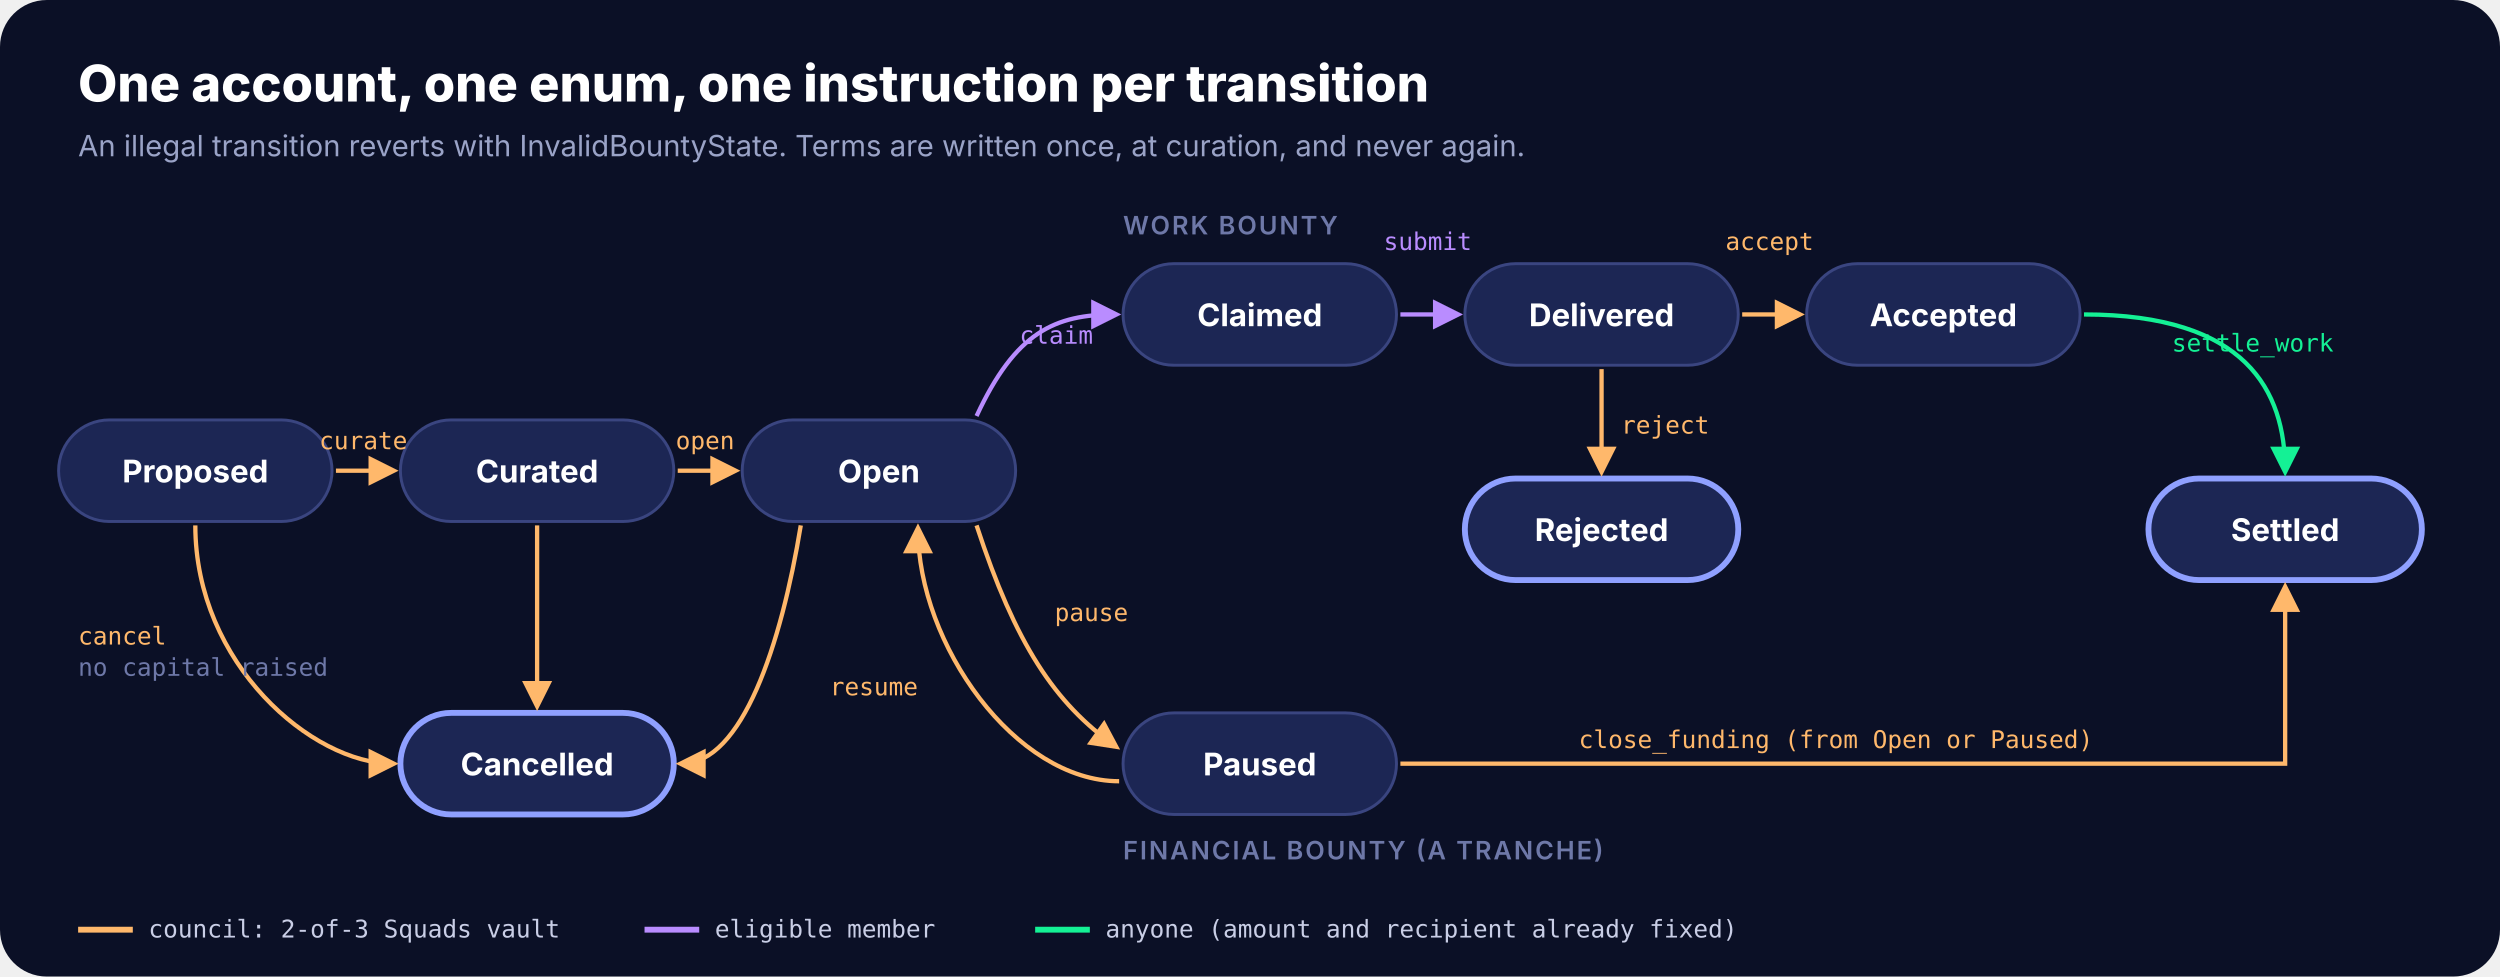
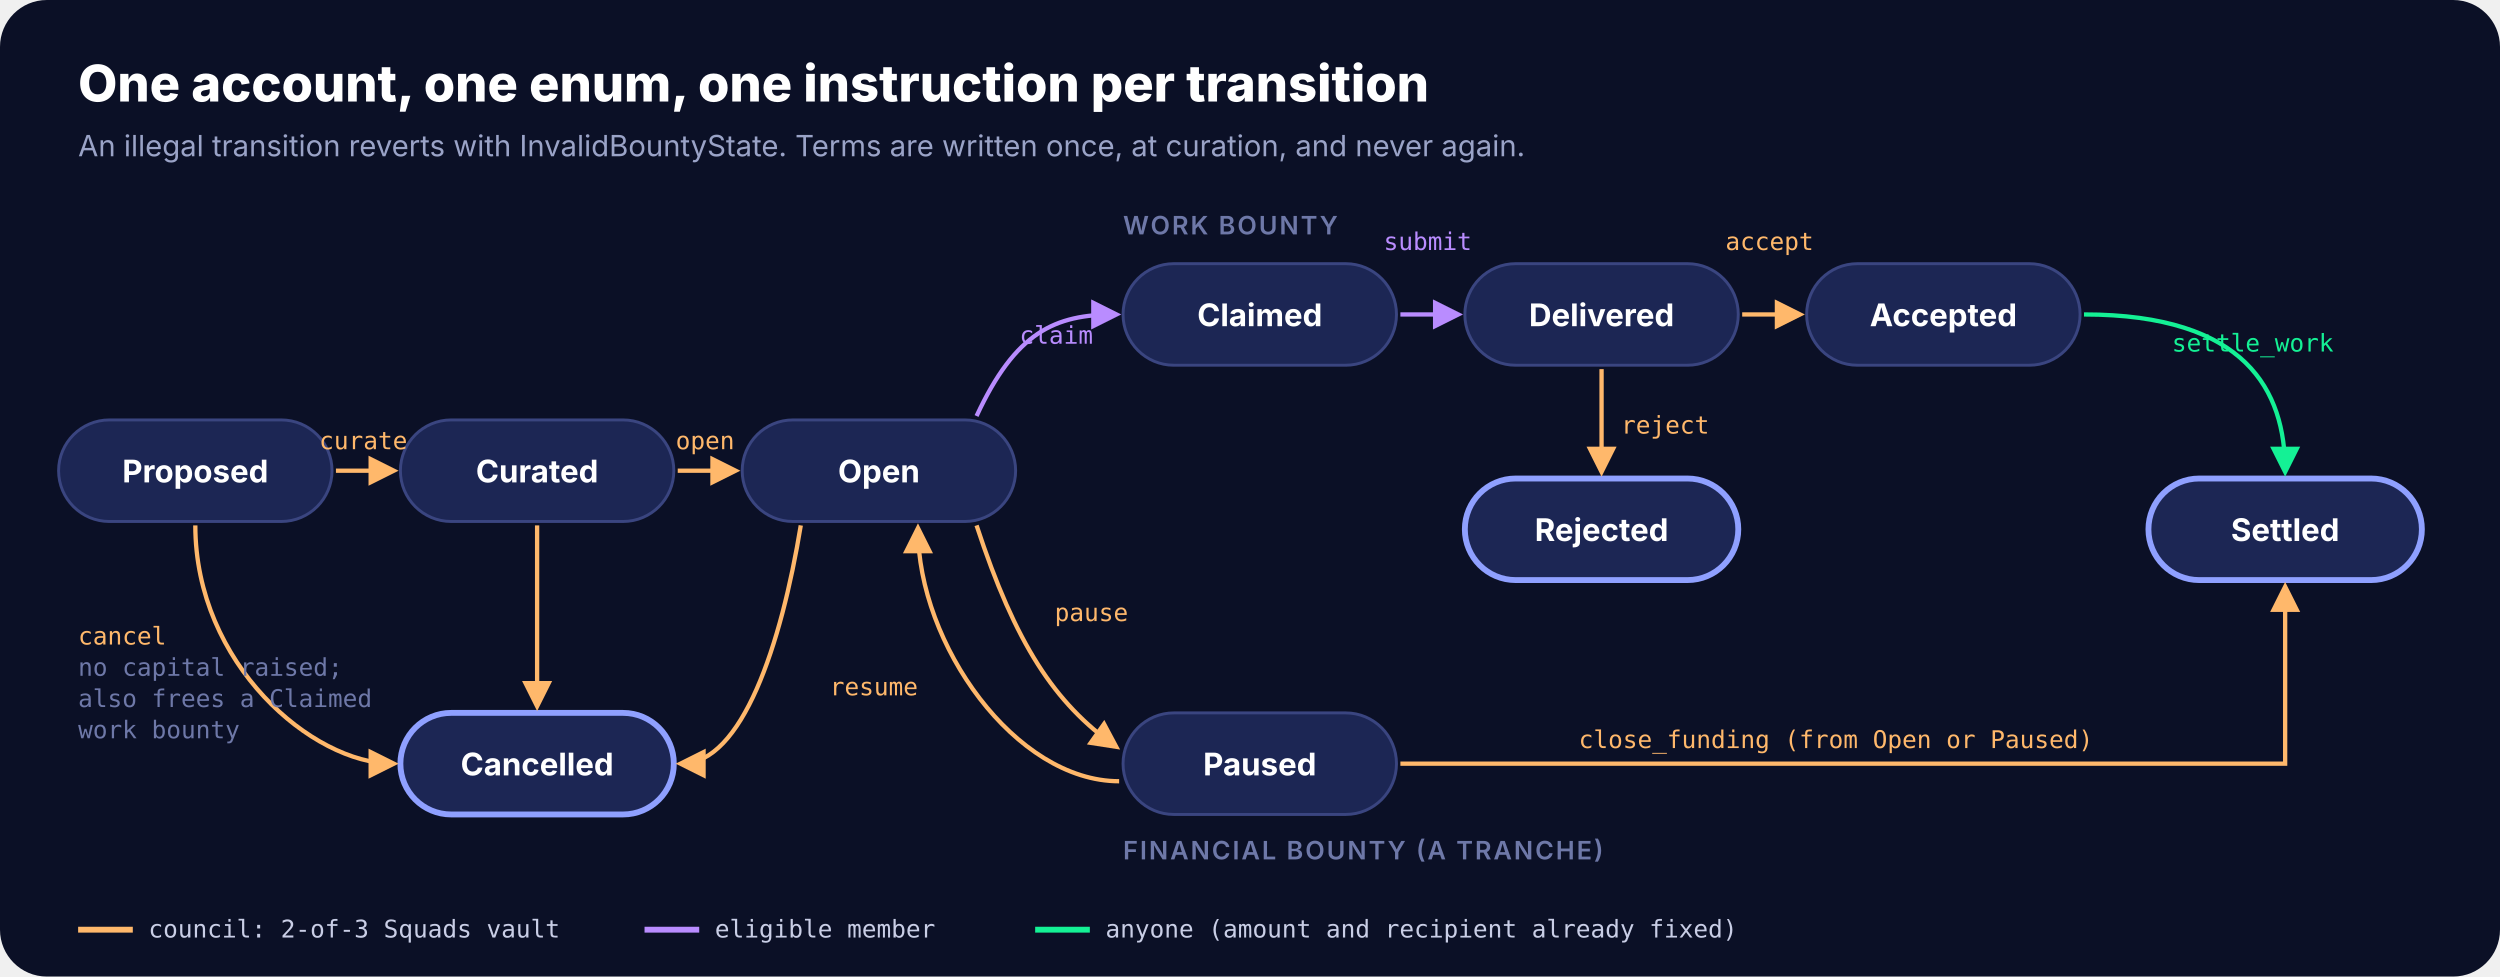
<svg xmlns="http://www.w3.org/2000/svg" width="1280" height="500" viewBox="0 0 1280 500" role="img" aria-labelledby="t d">
  <defs>
    <marker id="c" viewBox="0 0 10 10" refX="8" refY="5" markerWidth="7" markerHeight="7" orient="auto-start-reverse">
      <path d="M0 0 L10 5 L0 10 z" fill="#FFB86B" />
    </marker>
    <marker id="m" viewBox="0 0 10 10" refX="8" refY="5" markerWidth="7" markerHeight="7" orient="auto-start-reverse">
      <path d="M0 0 L10 5 L0 10 z" fill="#B98CFF" />
    </marker>
    <marker id="g" viewBox="0 0 10 10" refX="8" refY="5" markerWidth="7" markerHeight="7" orient="auto-start-reverse">
      <path d="M0 0 L10 5 L0 10 z" fill="#14F195" />
    </marker>
    <style>
      .t { font: 800 26px -apple-system, BlinkMacSystemFont, 'Segoe UI', Inter, Helvetica, Arial, sans-serif; fill: #fff; }
      .s { font: 400 15px -apple-system, BlinkMacSystemFont, 'Segoe UI', Inter, Helvetica, Arial, sans-serif; fill: #9AA3C7; }
      .n { font: 700 16px -apple-system, BlinkMacSystemFont, 'Segoe UI', Inter, Helvetica, Arial, sans-serif; fill: #fff; }
      .e { font: 500 12.5px ui-monospace, SFMono-Regular, Menlo, monospace; }
      .node { fill: #1C2654; stroke: #3A4580; stroke-width: 1.5; }
      .end { fill: #1C2654; stroke: #8FA0FF; stroke-width: 3; }
      .lane { font: 600 13px -apple-system, BlinkMacSystemFont, 'Segoe UI', Inter, Helvetica, Arial, sans-serif; fill: #6E78A8; letter-spacing: 1px; }
    </style>
  </defs>
  <rect width="1280" height="500" rx="24" fill="#0B1026" />
  <text x="40" y="52" class="t">One account, one enum, one instruction per transition</text>
  <text x="40" y="80" class="s">An illegal transition reverts with InvalidBountyState. Terms are written once, at curation, and never again.</text>
  <text x="575" y="120" class="lane">WORK BOUNTY</text>
  <text x="575" y="440" class="lane">FINANCIAL BOUNTY (A TRANCHE)</text>
  <g class="n" text-anchor="middle">
    <rect class="node" x="30" y="215" width="140" height="52" rx="26" />
    <text x="100" y="247">Proposed</text>
    <rect class="node" x="205" y="215" width="140" height="52" rx="26" />
    <text x="275" y="247">Curated</text>
    <rect class="node" x="380" y="215" width="140" height="52" rx="26" stroke="#14F195" />
    <text x="450" y="247">Open</text>
    <rect class="node" x="575" y="135" width="140" height="52" rx="26" />
    <text x="645" y="167">Claimed</text>
    <rect class="node" x="750" y="135" width="140" height="52" rx="26" />
    <text x="820" y="167">Delivered</text>
    <rect class="node" x="925" y="135" width="140" height="52" rx="26" />
    <text x="995" y="167">Accepted</text>
    <rect class="end" x="1100" y="245" width="140" height="52" rx="26" />
    <text x="1170" y="277">Settled</text>
    <rect class="end" x="750" y="245" width="140" height="52" rx="26" />
    <text x="820" y="277">Rejected</text>
    <rect class="node" x="575" y="365" width="140" height="52" rx="26" />
    <text x="645" y="397">Paused</text>
    <rect class="end" x="205" y="365" width="140" height="52" rx="26" />
    <text x="275" y="397">Cancelled</text>
  </g>
  <g stroke="#FFB86B" stroke-width="2.2" fill="none" marker-end="url(#c)">
    <line x1="172" y1="241" x2="201" y2="241" />
    <line x1="347" y1="241" x2="376" y2="241" />
    <line x1="892" y1="161" x2="921" y2="161" />
    <line x1="820" y1="189" x2="820" y2="241" />
    <path d="M500 269 C 520 330, 540 360, 571 382" />
    <path d="M573 400 C 520 400, 470 330, 470 271" />
    <path d="M717 391 L1170 391 L1170 301" />
    <path d="M100 269 C 100 340, 160 391, 201 391" />
    <line x1="275" y1="269" x2="275" y2="361" />
    <path d="M410 269 C 400 330, 380 391, 349 391" />
  </g>
  <g stroke="#B98CFF" stroke-width="2.2" fill="none" marker-end="url(#m)">
    <path d="M500 213 C 520 170, 540 161, 571 161" />
    <line x1="717" y1="161" x2="746" y2="161" />
  </g>
  <g stroke="#14F195" stroke-width="2.2" fill="none" marker-end="url(#g)">
    <path d="M1067 161 C 1150 161, 1170 200, 1170 241" />
  </g>
  <g class="e">
    <text x="186" y="230" fill="#FFB86B" text-anchor="middle">curate</text>
    <text x="361" y="230" fill="#FFB86B" text-anchor="middle">open</text>
    <text x="522" y="176" fill="#B98CFF">claim</text>
    <text x="731" y="128" fill="#B98CFF" text-anchor="middle">submit</text>
    <text x="906" y="128" fill="#FFB86B" text-anchor="middle">accept</text>
    <text x="830" y="222" fill="#FFB86B">reject</text>
    <text x="1112" y="180" fill="#14F195">settle_work</text>
    <text x="540" y="318" fill="#FFB86B">pause</text>
    <text x="470" y="356" fill="#FFB86B" text-anchor="end">resume</text>
    <text x="940" y="383" fill="#FFB86B" text-anchor="middle">close_funding (from Open or Paused)</text>
    <text x="40" y="330" fill="#FFB86B">cancel</text>
-     <text x="40" y="346" fill="#6E78A8">no capital raised</text>
+     <text x="40" y="346" fill="#6E78A8">no capital raised;</text>
+     <text x="40" y="362" fill="#6E78A8">also frees a Claimed</text>
+     <text x="40" y="378" fill="#6E78A8">work bounty</text>
  </g>
  <g class="e" transform="translate(40 480)">
    <line x1="0" y1="-4" x2="28" y2="-4" stroke="#FFB86B" stroke-width="3" />
    <text x="36" y="0" fill="#C9CEE6">council: 2-of-3 Squads vault</text>
    <line x1="290" y1="-4" x2="318" y2="-4" stroke="#B98CFF" stroke-width="3" />
    <text x="326" y="0" fill="#C9CEE6">eligible member</text>
    <line x1="490" y1="-4" x2="518" y2="-4" stroke="#14F195" stroke-width="3" />
    <text x="526" y="0" fill="#C9CEE6">anyone (amount and recipient already fixed)</text>
  </g>
</svg>
